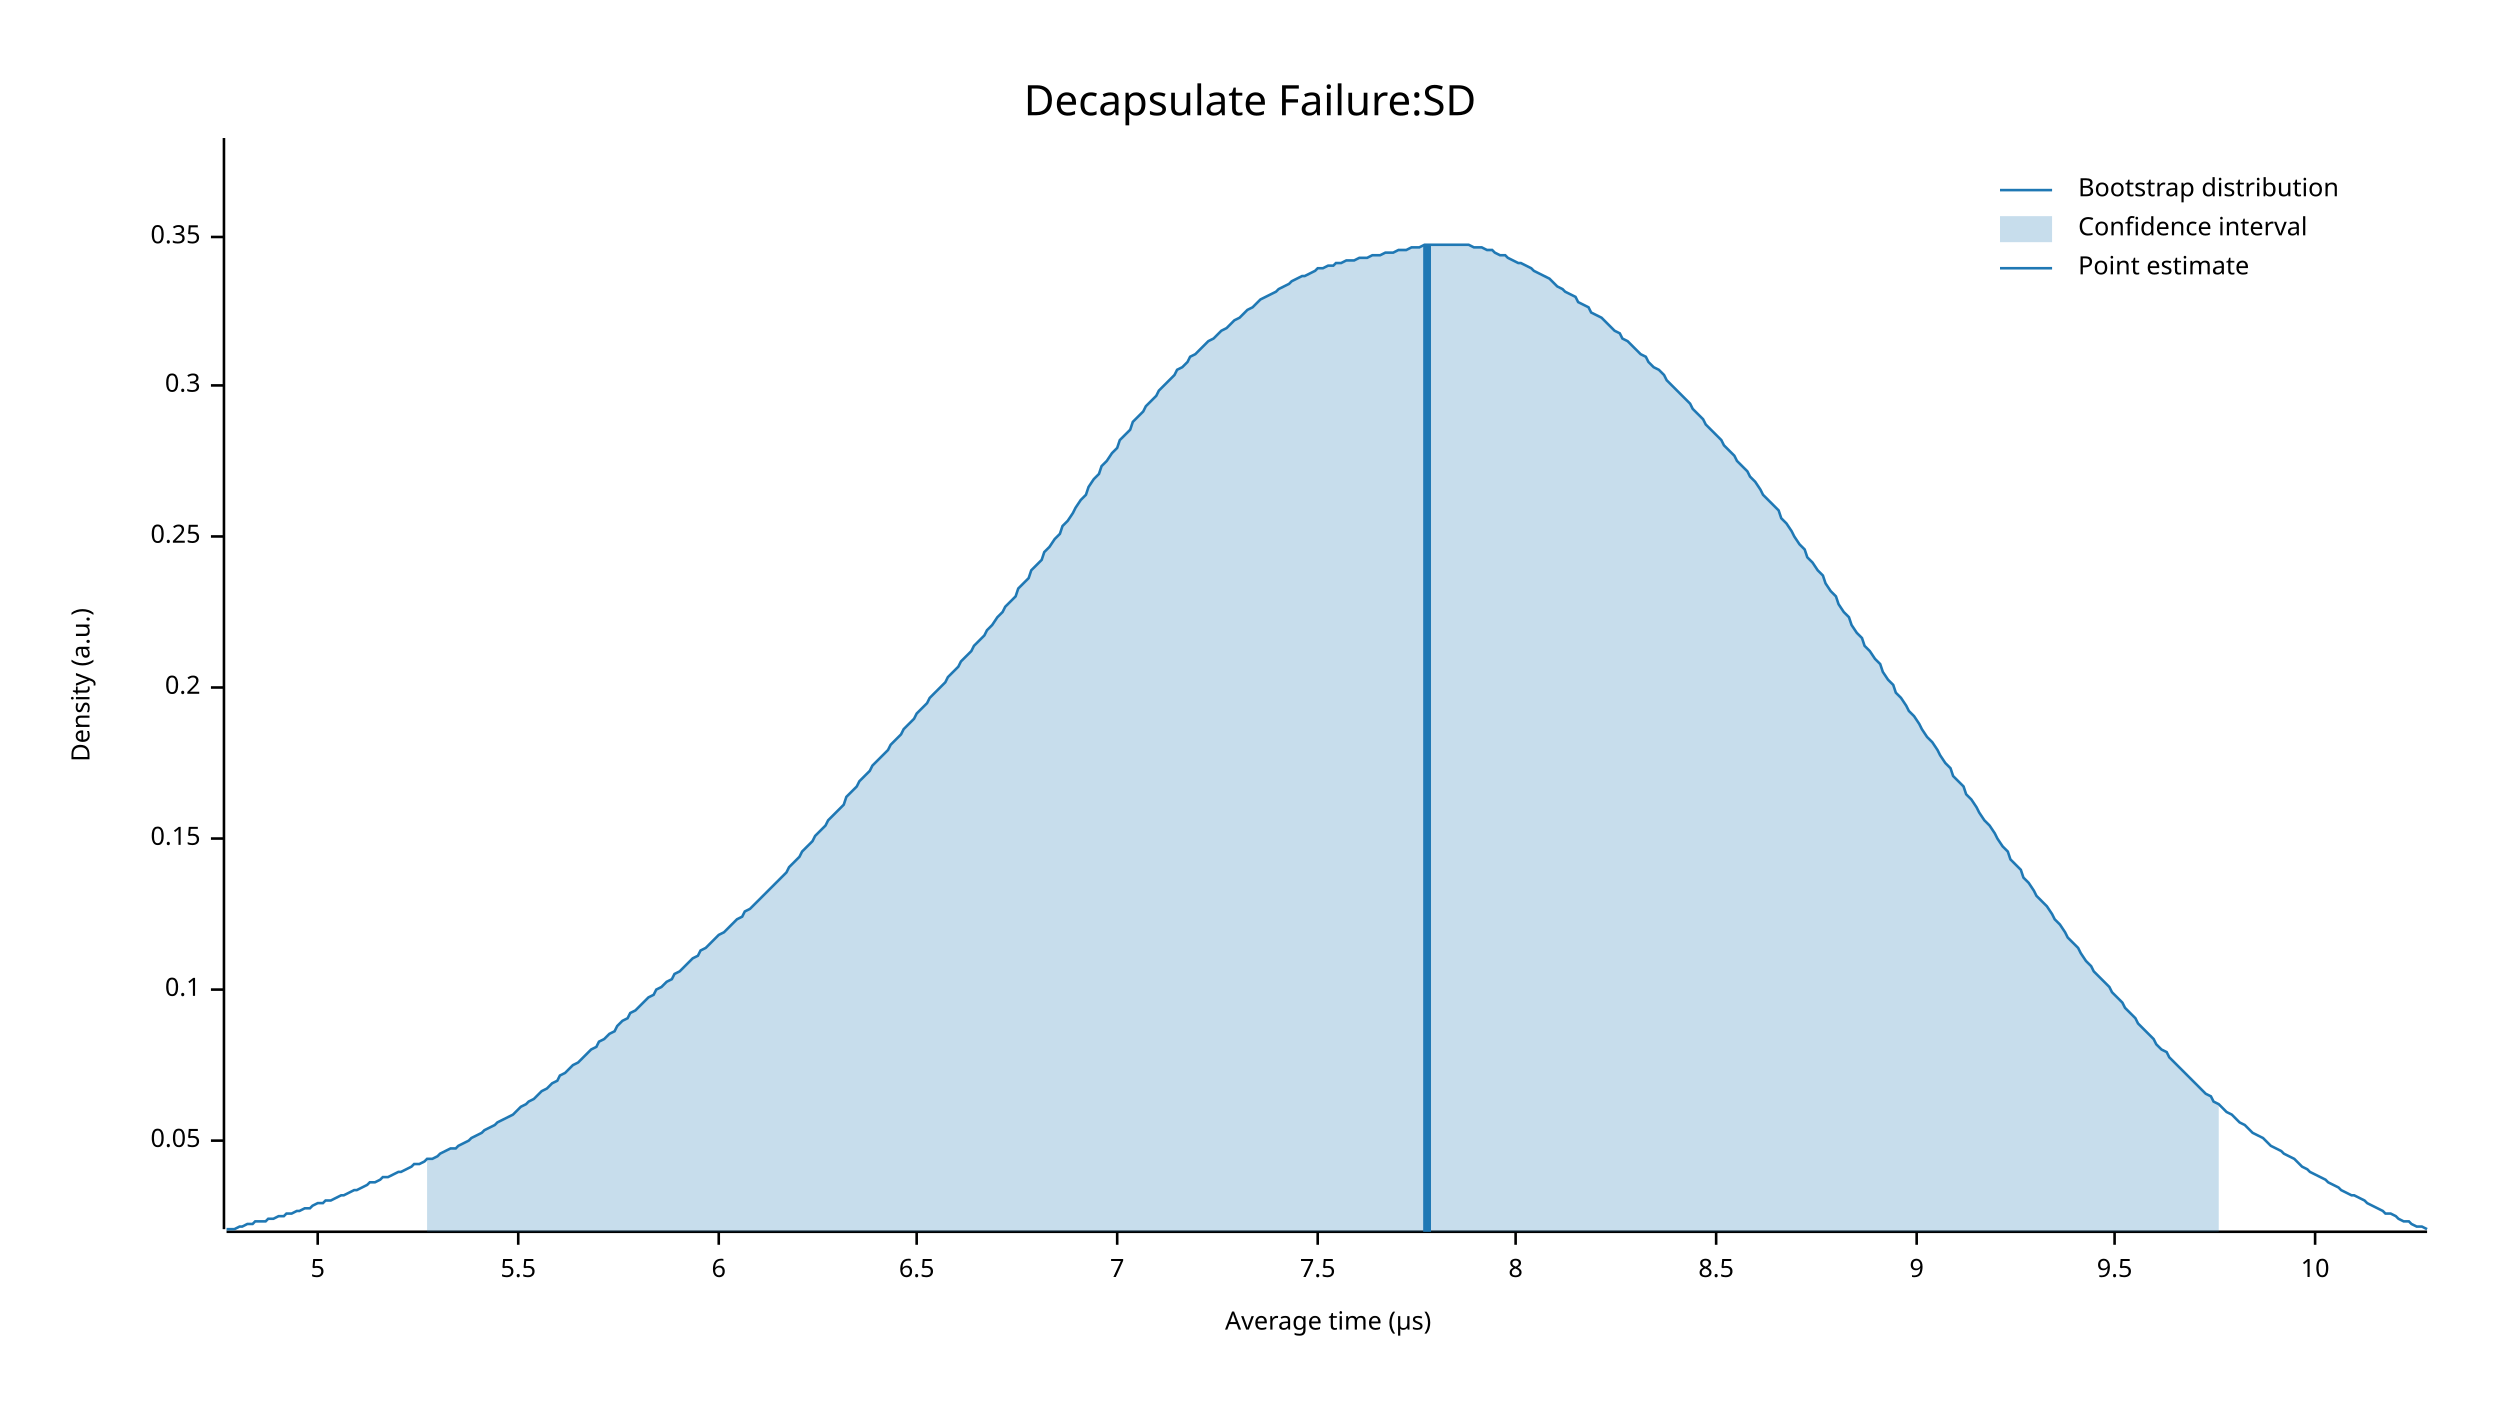
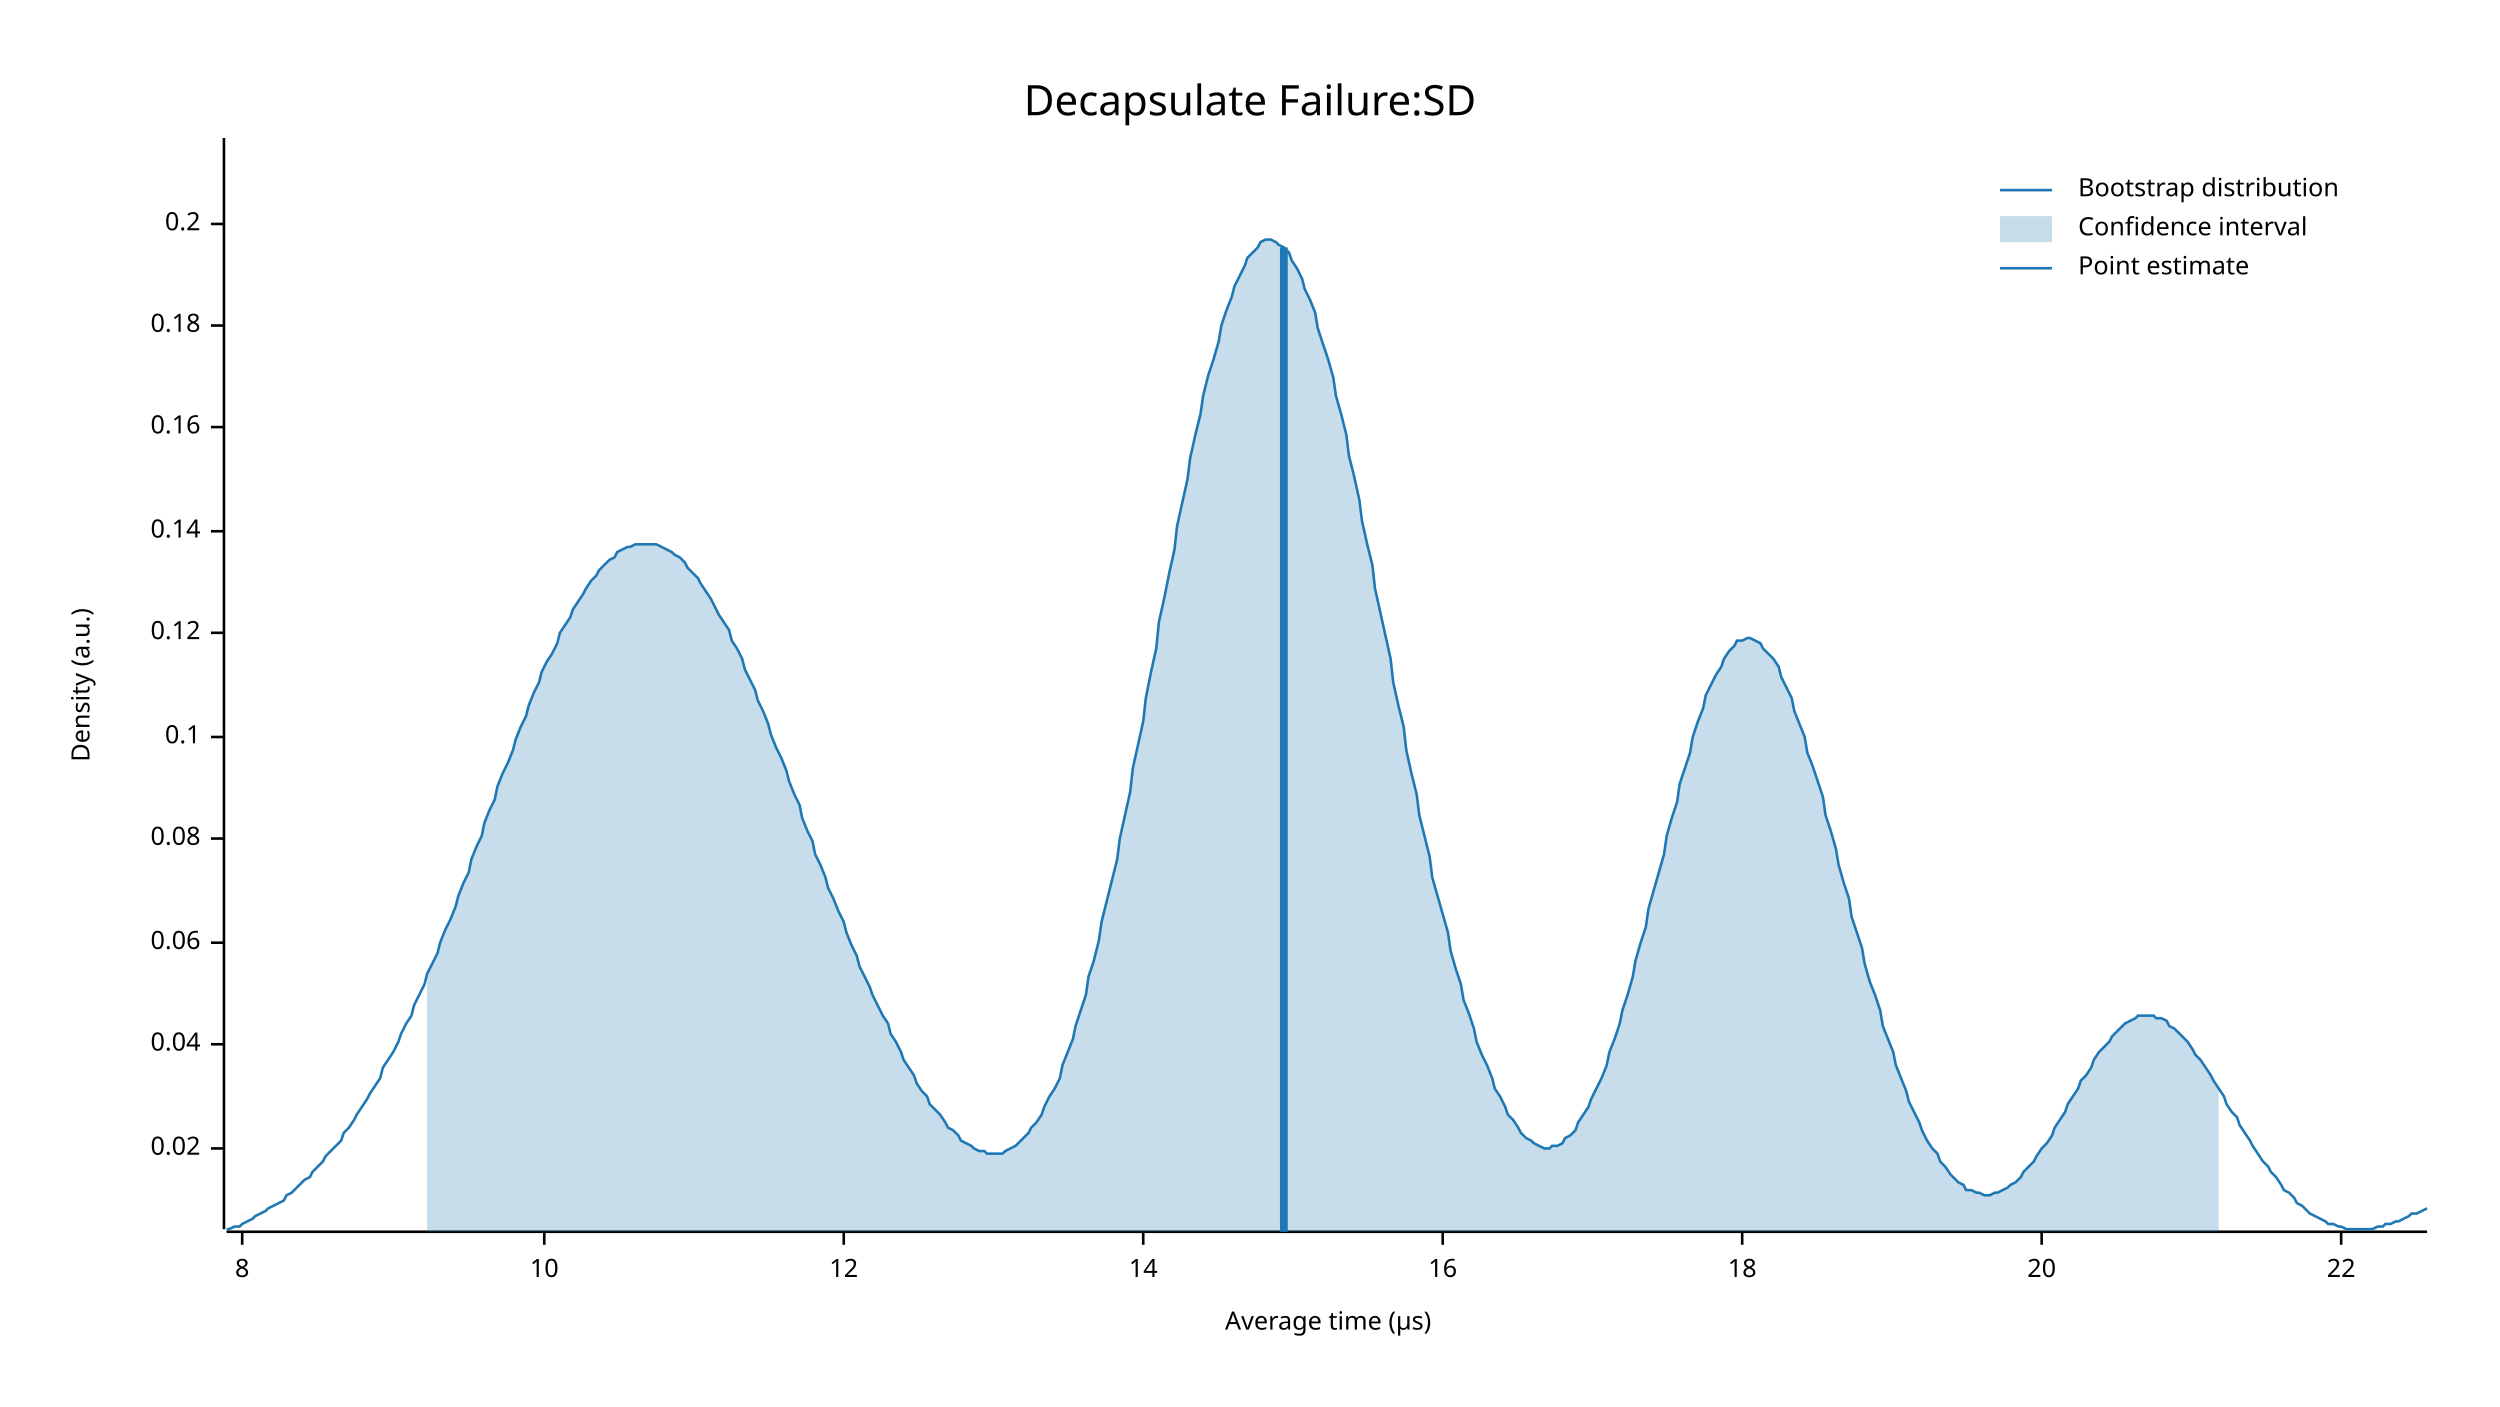
<svg xmlns="http://www.w3.org/2000/svg" width="960" height="540" viewBox="0 0 960 540">
  <text x="480" y="32" dy="0.76em" text-anchor="middle" font-family="sans-serif" font-size="16.129" opacity="1" fill="#000000">
Decapsulate Failure:SD
</text>
  <text x="27" y="263" dy="0.76em" text-anchor="middle" font-family="sans-serif" font-size="9.677" opacity="1" fill="#000000" transform="rotate(270, 27, 263)">
Density (a.u.)
</text>
  <text x="510" y="513" dy="-0.5ex" text-anchor="middle" font-family="sans-serif" font-size="9.677" opacity="1" fill="#000000">
Average time (µs)
</text>
  <polyline fill="none" opacity="1" stroke="#000000" stroke-width="1" points="86,53 86,472 " />
-   <text x="77" y="438" dy="0.5ex" text-anchor="end" font-family="sans-serif" font-size="9.677" opacity="1" fill="#000000">
- 0.05
+   <text x="77" y="441" dy="0.5ex" text-anchor="end" font-family="sans-serif" font-size="9.677" opacity="1" fill="#000000">
+ 0.02
</text>
-   <polyline fill="none" opacity="1" stroke="#000000" stroke-width="1" points="81,438 86,438 " />
-   <text x="77" y="380" dy="0.5ex" text-anchor="end" font-family="sans-serif" font-size="9.677" opacity="1" fill="#000000">
+   <polyline fill="none" opacity="1" stroke="#000000" stroke-width="1" points="81,441 86,441 " />
+   <text x="77" y="401" dy="0.5ex" text-anchor="end" font-family="sans-serif" font-size="9.677" opacity="1" fill="#000000">
+ 0.04
+ </text>
+   <polyline fill="none" opacity="1" stroke="#000000" stroke-width="1" points="81,401 86,401 " />
+   <text x="77" y="362" dy="0.5ex" text-anchor="end" font-family="sans-serif" font-size="9.677" opacity="1" fill="#000000">
+ 0.06
+ </text>
+   <polyline fill="none" opacity="1" stroke="#000000" stroke-width="1" points="81,362 86,362 " />
+   <text x="77" y="322" dy="0.5ex" text-anchor="end" font-family="sans-serif" font-size="9.677" opacity="1" fill="#000000">
+ 0.08
+ </text>
+   <polyline fill="none" opacity="1" stroke="#000000" stroke-width="1" points="81,322 86,322 " />
+   <text x="77" y="283" dy="0.5ex" text-anchor="end" font-family="sans-serif" font-size="9.677" opacity="1" fill="#000000">
0.1
</text>
-   <polyline fill="none" opacity="1" stroke="#000000" stroke-width="1" points="81,380 86,380 " />
-   <text x="77" y="322" dy="0.5ex" text-anchor="end" font-family="sans-serif" font-size="9.677" opacity="1" fill="#000000">
- 0.15
+   <polyline fill="none" opacity="1" stroke="#000000" stroke-width="1" points="81,283 86,283 " />
+   <text x="77" y="243" dy="0.5ex" text-anchor="end" font-family="sans-serif" font-size="9.677" opacity="1" fill="#000000">
+ 0.12
</text>
-   <polyline fill="none" opacity="1" stroke="#000000" stroke-width="1" points="81,322 86,322 " />
-   <text x="77" y="264" dy="0.5ex" text-anchor="end" font-family="sans-serif" font-size="9.677" opacity="1" fill="#000000">
+   <polyline fill="none" opacity="1" stroke="#000000" stroke-width="1" points="81,243 86,243 " />
+   <text x="77" y="204" dy="0.5ex" text-anchor="end" font-family="sans-serif" font-size="9.677" opacity="1" fill="#000000">
+ 0.14
+ </text>
+   <polyline fill="none" opacity="1" stroke="#000000" stroke-width="1" points="81,204 86,204 " />
+   <text x="77" y="164" dy="0.5ex" text-anchor="end" font-family="sans-serif" font-size="9.677" opacity="1" fill="#000000">
+ 0.16
+ </text>
+   <polyline fill="none" opacity="1" stroke="#000000" stroke-width="1" points="81,164 86,164 " />
+   <text x="77" y="125" dy="0.5ex" text-anchor="end" font-family="sans-serif" font-size="9.677" opacity="1" fill="#000000">
+ 0.18
+ </text>
+   <polyline fill="none" opacity="1" stroke="#000000" stroke-width="1" points="81,125 86,125 " />
+   <text x="77" y="86" dy="0.5ex" text-anchor="end" font-family="sans-serif" font-size="9.677" opacity="1" fill="#000000">
0.2
</text>
-   <polyline fill="none" opacity="1" stroke="#000000" stroke-width="1" points="81,264 86,264 " />
-   <text x="77" y="206" dy="0.5ex" text-anchor="end" font-family="sans-serif" font-size="9.677" opacity="1" fill="#000000">
- 0.25
- </text>
-   <polyline fill="none" opacity="1" stroke="#000000" stroke-width="1" points="81,206 86,206 " />
-   <text x="77" y="148" dy="0.5ex" text-anchor="end" font-family="sans-serif" font-size="9.677" opacity="1" fill="#000000">
- 0.3
- </text>
-   <polyline fill="none" opacity="1" stroke="#000000" stroke-width="1" points="81,148 86,148 " />
-   <text x="77" y="91" dy="0.5ex" text-anchor="end" font-family="sans-serif" font-size="9.677" opacity="1" fill="#000000">
- 0.35
- </text>
-   <polyline fill="none" opacity="1" stroke="#000000" stroke-width="1" points="81,91 86,91 " />
+   <polyline fill="none" opacity="1" stroke="#000000" stroke-width="1" points="81,86 86,86 " />
  <polyline fill="none" opacity="1" stroke="#000000" stroke-width="1" points="87,473 932,473 " />
-   <text x="122" y="483" dy="0.76em" text-anchor="middle" font-family="sans-serif" font-size="9.677" opacity="1" fill="#000000">
- 5
- </text>
-   <polyline fill="none" opacity="1" stroke="#000000" stroke-width="1" points="122,473 122,478 " />
-   <text x="199" y="483" dy="0.76em" text-anchor="middle" font-family="sans-serif" font-size="9.677" opacity="1" fill="#000000">
- 5.5
- </text>
-   <polyline fill="none" opacity="1" stroke="#000000" stroke-width="1" points="199,473 199,478 " />
-   <text x="276" y="483" dy="0.76em" text-anchor="middle" font-family="sans-serif" font-size="9.677" opacity="1" fill="#000000">
- 6
- </text>
-   <polyline fill="none" opacity="1" stroke="#000000" stroke-width="1" points="276,473 276,478 " />
-   <text x="352" y="483" dy="0.76em" text-anchor="middle" font-family="sans-serif" font-size="9.677" opacity="1" fill="#000000">
- 6.5
- </text>
-   <polyline fill="none" opacity="1" stroke="#000000" stroke-width="1" points="352,473 352,478 " />
-   <text x="429" y="483" dy="0.76em" text-anchor="middle" font-family="sans-serif" font-size="9.677" opacity="1" fill="#000000">
- 7
- </text>
-   <polyline fill="none" opacity="1" stroke="#000000" stroke-width="1" points="429,473 429,478 " />
-   <text x="506" y="483" dy="0.76em" text-anchor="middle" font-family="sans-serif" font-size="9.677" opacity="1" fill="#000000">
- 7.5
- </text>
-   <polyline fill="none" opacity="1" stroke="#000000" stroke-width="1" points="506,473 506,478 " />
-   <text x="582" y="483" dy="0.76em" text-anchor="middle" font-family="sans-serif" font-size="9.677" opacity="1" fill="#000000">
+   <text x="93" y="483" dy="0.76em" text-anchor="middle" font-family="sans-serif" font-size="9.677" opacity="1" fill="#000000">
8
</text>
-   <polyline fill="none" opacity="1" stroke="#000000" stroke-width="1" points="582,473 582,478 " />
-   <text x="659" y="483" dy="0.76em" text-anchor="middle" font-family="sans-serif" font-size="9.677" opacity="1" fill="#000000">
- 8.5
- </text>
-   <polyline fill="none" opacity="1" stroke="#000000" stroke-width="1" points="659,473 659,478 " />
-   <text x="736" y="483" dy="0.76em" text-anchor="middle" font-family="sans-serif" font-size="9.677" opacity="1" fill="#000000">
- 9
- </text>
-   <polyline fill="none" opacity="1" stroke="#000000" stroke-width="1" points="736,473 736,478 " />
-   <text x="812" y="483" dy="0.76em" text-anchor="middle" font-family="sans-serif" font-size="9.677" opacity="1" fill="#000000">
- 9.5
- </text>
-   <polyline fill="none" opacity="1" stroke="#000000" stroke-width="1" points="812,473 812,478 " />
-   <text x="889" y="483" dy="0.76em" text-anchor="middle" font-family="sans-serif" font-size="9.677" opacity="1" fill="#000000">
+   <polyline fill="none" opacity="1" stroke="#000000" stroke-width="1" points="93,473 93,478 " />
+   <text x="209" y="483" dy="0.76em" text-anchor="middle" font-family="sans-serif" font-size="9.677" opacity="1" fill="#000000">
10
</text>
-   <polyline fill="none" opacity="1" stroke="#000000" stroke-width="1" points="889,473 889,478 " />
-   <polyline fill="none" opacity="1" stroke="#1F78B4" stroke-width="1" points="87,472 88,472 90,472 92,471 93,471 95,470 97,470 98,469 100,469 102,469 103,468 105,468 107,467 109,467 110,466 112,466 114,465 115,465 117,464 119,464 120,463 122,462 124,462 125,461 127,461 129,460 131,459 132,459 134,458 136,457 137,457 139,456 141,455 142,454 144,454 146,453 147,452 149,452 151,451 153,450 154,450 156,449 158,448 159,447 161,447 163,446 164,445 166,445 168,444 169,443 171,442 173,441 175,441 176,440 178,439 180,438 181,437 183,436 185,435 186,434 188,433 190,432 191,431 193,430 195,429 197,428 198,427 200,425 202,424 203,423 205,422 207,420 208,419 210,418 212,416 214,415 215,413 217,412 219,410 220,409 222,408 224,406 225,405 227,403 229,402 230,400 232,399 234,397 236,396 237,394 239,392 241,391 242,389 244,388 246,386 247,385 249,383 251,382 252,380 254,379 256,377 258,376 259,374 261,373 263,371 264,370 266,368 268,367 269,365 271,364 273,362 274,361 276,359 278,358 280,356 281,355 283,353 285,352 286,350 288,349 290,347 291,346 293,344 295,342 296,341 298,339 300,337 302,335 303,333 305,331 307,329 308,327 310,325 312,323 313,321 315,319 317,317 318,315 320,313 322,311 324,309 325,306 327,304 329,302 330,300 332,298 334,296 335,294 337,292 339,290 341,288 342,286 344,284 346,282 347,280 349,278 351,276 352,274 354,272 356,270 357,268 359,266 361,264 363,262 364,260 366,258 368,256 369,254 371,252 373,250 374,248 376,246 378,244 379,242 381,240 383,237 385,235 386,233 388,231 390,229 391,226 393,224 395,222 396,219 398,217 400,215 401,212 403,210 405,207 407,205 408,202 410,200 412,197 413,195 415,192 417,190 418,187 420,184 422,182 423,179 425,177 427,174 429,172 430,169 432,167 434,165 435,162 437,160 439,158 440,156 442,154 444,152 445,150 447,148 449,146 451,144 452,142 454,141 456,139 457,137 459,136 461,134 462,133 464,131 466,130 468,128 469,127 471,126 473,124 474,123 476,122 478,120 479,119 481,118 483,116 484,115 486,114 488,113 490,112 491,111 493,110 495,109 496,108 498,107 500,106 501,106 503,105 505,104 506,103 508,103 510,102 512,102 513,101 515,101 517,100 518,100 520,100 522,99 523,99 525,99 527,98 528,98 530,98 532,97 534,97 535,97 537,96 539,96 540,96 542,95 544,95 545,95 547,94 549,94 550,94 552,94 554,94 556,94 557,94 559,94 561,94 562,94 564,94 566,95 567,95 569,95 571,96 573,96 574,97 576,98 578,98 579,99 581,100 583,101 584,101 586,102 588,103 589,104 591,105 593,106 595,107 596,108 598,110 600,111 601,112 603,113 605,114 606,116 608,117 610,118 611,120 613,121 615,122 617,124 618,125 620,127 622,128 623,130 625,131 627,133 628,134 630,136 632,137 633,139 635,141 637,142 639,144 640,146 642,148 644,150 645,151 647,153 649,155 650,157 652,159 654,161 655,163 657,165 659,167 661,169 662,171 664,173 666,175 667,177 669,179 671,181 672,183 674,185 676,188 677,190 679,192 681,194 683,196 684,199 686,201 688,204 689,206 691,209 693,211 694,214 696,216 698,219 700,221 701,224 703,227 705,229 706,232 708,235 710,237 711,240 713,243 715,245 716,248 718,250 720,253 722,255 723,258 725,261 727,263 728,266 730,268 732,271 733,273 735,275 737,278 738,280 740,283 742,285 744,288 745,290 747,293 749,295 750,298 752,300 754,302 755,305 757,307 759,310 760,312 762,315 764,317 766,320 767,322 769,325 771,327 772,330 774,332 776,334 777,337 779,339 781,342 782,344 784,346 786,348 788,351 789,353 791,355 793,358 794,360 796,362 798,364 799,366 801,369 803,371 804,373 806,375 808,377 810,379 811,381 813,383 815,385 816,387 818,389 820,391 821,393 823,395 825,397 827,399 828,401 830,403 832,404 833,406 835,408 837,410 838,411 840,413 842,415 843,416 845,418 847,420 849,421 850,423 852,424 854,426 855,427 857,428 859,430 860,431 862,432 864,434 865,435 867,436 869,437 871,439 872,440 874,441 876,442 877,443 879,444 881,445 882,446 884,448 886,449 887,450 889,451 891,452 893,453 894,454 896,455 898,456 899,457 901,458 903,459 904,459 906,460 908,461 909,462 911,463 913,464 915,465 916,466 918,466 920,467 921,468 923,469 925,469 926,470 928,471 930,471 932,472 " />
-   <polygon opacity="0.25" fill="#1F78B4" points="164,445 166,445 168,444 169,443 171,442 173,441 175,441 176,440 178,439 180,438 181,437 183,436 185,435 186,434 188,433 190,432 191,431 193,430 195,429 197,428 198,427 200,425 202,424 203,423 205,422 207,420 208,419 210,418 212,416 214,415 215,413 217,412 219,410 220,409 222,408 224,406 225,405 227,403 229,402 230,400 232,399 234,397 236,396 237,394 239,392 241,391 242,389 244,388 246,386 247,385 249,383 251,382 252,380 254,379 256,377 258,376 259,374 261,373 263,371 264,370 266,368 268,367 269,365 271,364 273,362 274,361 276,359 278,358 280,356 281,355 283,353 285,352 286,350 288,349 290,347 291,346 293,344 295,342 296,341 298,339 300,337 302,335 303,333 305,331 307,329 308,327 310,325 312,323 313,321 315,319 317,317 318,315 320,313 322,311 324,309 325,306 327,304 329,302 330,300 332,298 334,296 335,294 337,292 339,290 341,288 342,286 344,284 346,282 347,280 349,278 351,276 352,274 354,272 356,270 357,268 359,266 361,264 363,262 364,260 366,258 368,256 369,254 371,252 373,250 374,248 376,246 378,244 379,242 381,240 383,237 385,235 386,233 388,231 390,229 391,226 393,224 395,222 396,219 398,217 400,215 401,212 403,210 405,207 407,205 408,202 410,200 412,197 413,195 415,192 417,190 418,187 420,184 422,182 423,179 425,177 427,174 429,172 430,169 432,167 434,165 435,162 437,160 439,158 440,156 442,154 444,152 445,150 447,148 449,146 451,144 452,142 454,141 456,139 457,137 459,136 461,134 462,133 464,131 466,130 468,128 469,127 471,126 473,124 474,123 476,122 478,120 479,119 481,118 483,116 484,115 486,114 488,113 490,112 491,111 493,110 495,109 496,108 498,107 500,106 501,106 503,105 505,104 506,103 508,103 510,102 512,102 513,101 515,101 517,100 518,100 520,100 522,99 523,99 525,99 527,98 528,98 530,98 532,97 534,97 535,97 537,96 539,96 540,96 542,95 544,95 545,95 547,94 549,94 550,94 552,94 554,94 556,94 557,94 559,94 561,94 562,94 564,94 566,95 567,95 569,95 571,96 573,96 574,97 576,98 578,98 579,99 581,100 583,101 584,101 586,102 588,103 589,104 591,105 593,106 595,107 596,108 598,110 600,111 601,112 603,113 605,114 606,116 608,117 610,118 611,120 613,121 615,122 617,124 618,125 620,127 622,128 623,130 625,131 627,133 628,134 630,136 632,137 633,139 635,141 637,142 639,144 640,146 642,148 644,150 645,151 647,153 649,155 650,157 652,159 654,161 655,163 657,165 659,167 661,169 662,171 664,173 666,175 667,177 669,179 671,181 672,183 674,185 676,188 677,190 679,192 681,194 683,196 684,199 686,201 688,204 689,206 691,209 693,211 694,214 696,216 698,219 700,221 701,224 703,227 705,229 706,232 708,235 710,237 711,240 713,243 715,245 716,248 718,250 720,253 722,255 723,258 725,261 727,263 728,266 730,268 732,271 733,273 735,275 737,278 738,280 740,283 742,285 744,288 745,290 747,293 749,295 750,298 752,300 754,302 755,305 757,307 759,310 760,312 762,315 764,317 766,320 767,322 769,325 771,327 772,330 774,332 776,334 777,337 779,339 781,342 782,344 784,346 786,348 788,351 789,353 791,355 793,358 794,360 796,362 798,364 799,366 801,369 803,371 804,373 806,375 808,377 810,379 811,381 813,383 815,385 816,387 818,389 820,391 821,393 823,395 825,397 827,399 828,401 830,403 832,404 833,406 835,408 837,410 838,411 840,413 842,415 843,416 845,418 847,420 849,421 850,423 852,424 852,473 164,473 " />
-   <polyline fill="none" opacity="1" stroke="#1F78B4" stroke-width="3" points="548,473 548,94 " />
+   <polyline fill="none" opacity="1" stroke="#000000" stroke-width="1" points="209,473 209,478 " />
+   <text x="324" y="483" dy="0.76em" text-anchor="middle" font-family="sans-serif" font-size="9.677" opacity="1" fill="#000000">
+ 12
+ </text>
+   <polyline fill="none" opacity="1" stroke="#000000" stroke-width="1" points="324,473 324,478 " />
+   <text x="439" y="483" dy="0.76em" text-anchor="middle" font-family="sans-serif" font-size="9.677" opacity="1" fill="#000000">
+ 14
+ </text>
+   <polyline fill="none" opacity="1" stroke="#000000" stroke-width="1" points="439,473 439,478 " />
+   <text x="554" y="483" dy="0.76em" text-anchor="middle" font-family="sans-serif" font-size="9.677" opacity="1" fill="#000000">
+ 16
+ </text>
+   <polyline fill="none" opacity="1" stroke="#000000" stroke-width="1" points="554,473 554,478 " />
+   <text x="669" y="483" dy="0.76em" text-anchor="middle" font-family="sans-serif" font-size="9.677" opacity="1" fill="#000000">
+ 18
+ </text>
+   <polyline fill="none" opacity="1" stroke="#000000" stroke-width="1" points="669,473 669,478 " />
+   <text x="784" y="483" dy="0.76em" text-anchor="middle" font-family="sans-serif" font-size="9.677" opacity="1" fill="#000000">
+ 20
+ </text>
+   <polyline fill="none" opacity="1" stroke="#000000" stroke-width="1" points="784,473 784,478 " />
+   <text x="899" y="483" dy="0.76em" text-anchor="middle" font-family="sans-serif" font-size="9.677" opacity="1" fill="#000000">
+ 22
+ </text>
+   <polyline fill="none" opacity="1" stroke="#000000" stroke-width="1" points="899,473 899,478 " />
+   <polyline fill="none" opacity="1" stroke="#1F78B4" stroke-width="1" points="87,472 88,472 90,471 92,471 93,470 95,469 97,468 98,467 100,466 102,465 103,464 105,463 107,462 109,461 110,459 112,458 114,456 115,455 117,453 119,452 120,450 122,448 124,446 125,444 127,442 129,440 131,438 132,435 134,433 136,430 137,428 139,425 141,422 142,420 144,417 146,414 147,410 149,407 151,404 153,400 154,397 156,393 158,390 159,386 161,382 163,378 164,374 166,370 168,366 169,362 171,357 173,353 175,348 176,344 178,339 180,335 181,330 183,325 185,321 186,316 188,311 190,307 191,302 193,297 195,293 197,288 198,284 200,279 202,275 203,271 205,266 207,262 208,258 210,254 212,251 214,247 215,243 217,240 219,237 220,234 222,231 224,228 225,226 227,223 229,221 230,219 232,217 234,215 236,214 237,212 239,211 241,210 242,210 244,209 246,209 247,209 249,209 251,209 252,209 254,210 256,211 258,212 259,213 261,214 263,216 264,218 266,220 268,222 269,224 271,227 273,230 274,232 276,236 278,239 280,242 281,246 283,249 285,253 286,257 288,261 290,265 291,269 293,273 295,278 296,282 298,287 300,291 302,296 303,300 305,305 307,309 308,314 310,319 312,323 313,328 315,332 317,337 318,341 320,345 322,350 324,354 325,358 327,363 329,367 330,371 332,375 334,379 335,382 337,386 339,390 341,393 342,397 344,400 346,404 347,407 349,410 351,413 352,416 354,419 356,421 357,424 359,426 361,428 363,431 364,433 366,434 368,436 369,438 371,439 373,440 374,441 376,442 378,442 379,443 381,443 383,443 385,443 386,442 388,441 390,440 391,439 393,437 395,435 396,433 398,431 400,428 401,425 403,421 405,418 407,414 408,409 410,404 412,399 413,394 415,388 417,382 418,375 420,369 422,361 423,354 425,346 427,338 429,330 430,322 432,313 434,304 435,295 437,286 439,277 440,268 442,258 444,249 445,239 447,230 449,220 451,211 452,202 454,193 456,184 457,176 459,167 461,159 462,152 464,144 466,138 468,131 469,125 471,119 473,114 474,110 476,106 478,102 479,99 481,97 483,95 484,93 486,92 488,92 490,93 491,94 493,95 495,97 496,100 498,103 500,107 501,111 503,115 505,120 506,126 508,132 510,138 512,145 513,152 515,159 517,167 518,175 520,183 522,192 523,200 525,209 527,217 528,226 530,235 532,244 534,253 535,262 537,271 539,279 540,288 542,297 544,305 545,313 547,321 549,329 550,337 552,344 554,351 556,358 557,365 559,372 561,378 562,384 564,389 566,395 567,400 569,405 571,409 573,414 574,418 576,421 578,425 579,428 581,430 583,433 584,435 586,437 588,438 589,439 591,440 593,441 595,441 596,440 598,440 600,439 601,437 603,436 605,434 606,431 608,428 610,425 611,422 613,418 615,414 617,409 618,404 620,399 622,393 623,388 625,382 627,375 628,369 630,362 632,356 633,349 635,342 637,335 639,328 640,321 642,314 644,308 645,301 647,295 649,289 650,283 652,277 654,272 655,267 657,263 659,259 661,256 662,253 664,250 666,248 667,246 669,246 671,245 672,245 674,246 676,247 677,249 679,251 681,253 683,256 684,260 686,264 688,268 689,273 691,278 693,283 694,289 696,294 698,300 700,306 701,313 703,319 705,326 706,332 708,339 710,345 711,352 713,358 715,364 716,370 718,377 720,382 722,388 723,394 725,399 727,404 728,409 730,414 732,419 733,423 735,427 737,431 738,434 740,438 742,441 744,443 745,446 747,448 749,451 750,452 752,454 754,455 755,457 757,457 759,458 760,458 762,459 764,459 766,458 767,458 769,457 771,456 772,455 774,454 776,452 777,450 779,448 781,446 782,444 784,441 786,439 788,436 789,433 791,430 793,427 794,424 796,421 798,418 799,415 801,413 803,410 804,407 806,404 808,402 810,400 811,398 813,396 815,394 816,393 818,392 820,391 821,390 823,390 825,390 827,390 828,391 830,391 832,392 833,394 835,395 837,397 838,398 840,400 842,403 843,405 845,407 847,410 849,413 850,415 852,418 854,421 855,424 857,427 859,429 860,432 862,435 864,438 865,440 867,443 869,446 871,448 872,450 874,452 876,455 877,457 879,458 881,460 882,462 884,463 886,465 887,466 889,467 891,468 893,469 894,470 896,470 898,471 899,471 901,472 903,472 904,472 906,472 908,472 909,472 911,472 913,471 915,471 916,470 918,470 920,469 921,469 923,468 925,467 926,466 928,466 930,465 932,464 " />
+   <polygon opacity="0.25" fill="#1F78B4" points="164,374 166,370 168,366 169,362 171,357 173,353 175,348 176,344 178,339 180,335 181,330 183,325 185,321 186,316 188,311 190,307 191,302 193,297 195,293 197,288 198,284 200,279 202,275 203,271 205,266 207,262 208,258 210,254 212,251 214,247 215,243 217,240 219,237 220,234 222,231 224,228 225,226 227,223 229,221 230,219 232,217 234,215 236,214 237,212 239,211 241,210 242,210 244,209 246,209 247,209 249,209 251,209 252,209 254,210 256,211 258,212 259,213 261,214 263,216 264,218 266,220 268,222 269,224 271,227 273,230 274,232 276,236 278,239 280,242 281,246 283,249 285,253 286,257 288,261 290,265 291,269 293,273 295,278 296,282 298,287 300,291 302,296 303,300 305,305 307,309 308,314 310,319 312,323 313,328 315,332 317,337 318,341 320,345 322,350 324,354 325,358 327,363 329,367 330,371 332,375 334,379 335,382 337,386 339,390 341,393 342,397 344,400 346,404 347,407 349,410 351,413 352,416 354,419 356,421 357,424 359,426 361,428 363,431 364,433 366,434 368,436 369,438 371,439 373,440 374,441 376,442 378,442 379,443 381,443 383,443 385,443 386,442 388,441 390,440 391,439 393,437 395,435 396,433 398,431 400,428 401,425 403,421 405,418 407,414 408,409 410,404 412,399 413,394 415,388 417,382 418,375 420,369 422,361 423,354 425,346 427,338 429,330 430,322 432,313 434,304 435,295 437,286 439,277 440,268 442,258 444,249 445,239 447,230 449,220 451,211 452,202 454,193 456,184 457,176 459,167 461,159 462,152 464,144 466,138 468,131 469,125 471,119 473,114 474,110 476,106 478,102 479,99 481,97 483,95 484,93 486,92 488,92 490,93 491,94 493,95 495,97 496,100 498,103 500,107 501,111 503,115 505,120 506,126 508,132 510,138 512,145 513,152 515,159 517,167 518,175 520,183 522,192 523,200 525,209 527,217 528,226 530,235 532,244 534,253 535,262 537,271 539,279 540,288 542,297 544,305 545,313 547,321 549,329 550,337 552,344 554,351 556,358 557,365 559,372 561,378 562,384 564,389 566,395 567,400 569,405 571,409 573,414 574,418 576,421 578,425 579,428 581,430 583,433 584,435 586,437 588,438 589,439 591,440 593,441 595,441 596,440 598,440 600,439 601,437 603,436 605,434 606,431 608,428 610,425 611,422 613,418 615,414 617,409 618,404 620,399 622,393 623,388 625,382 627,375 628,369 630,362 632,356 633,349 635,342 637,335 639,328 640,321 642,314 644,308 645,301 647,295 649,289 650,283 652,277 654,272 655,267 657,263 659,259 661,256 662,253 664,250 666,248 667,246 669,246 671,245 672,245 674,246 676,247 677,249 679,251 681,253 683,256 684,260 686,264 688,268 689,273 691,278 693,283 694,289 696,294 698,300 700,306 701,313 703,319 705,326 706,332 708,339 710,345 711,352 713,358 715,364 716,370 718,377 720,382 722,388 723,394 725,399 727,404 728,409 730,414 732,419 733,423 735,427 737,431 738,434 740,438 742,441 744,443 745,446 747,448 749,451 750,452 752,454 754,455 755,457 757,457 759,458 760,458 762,459 764,459 766,458 767,458 769,457 771,456 772,455 774,454 776,452 777,450 779,448 781,446 782,444 784,441 786,439 788,436 789,433 791,430 793,427 794,424 796,421 798,418 799,415 801,413 803,410 804,407 806,404 808,402 810,400 811,398 813,396 815,394 816,393 818,392 820,391 821,390 823,390 825,390 827,390 828,391 830,391 832,392 833,394 835,395 837,397 838,398 840,400 842,403 843,405 845,407 847,410 849,413 850,415 852,418 852,473 164,473 " />
+   <polyline fill="none" opacity="1" stroke="#1F78B4" stroke-width="3" points="493,473 493,95 " />
  <text x="798" y="68" dy="0.76em" text-anchor="start" font-family="sans-serif" font-size="9.677" opacity="1" fill="#000000">
Bootstrap distribution
</text>
  <text x="798" y="83" dy="0.76em" text-anchor="start" font-family="sans-serif" font-size="9.677" opacity="1" fill="#000000">
Confidence interval
</text>
  <text x="798" y="98" dy="0.76em" text-anchor="start" font-family="sans-serif" font-size="9.677" opacity="1" fill="#000000">
Point estimate
</text>
  <polyline fill="none" opacity="1" stroke="#1F78B4" stroke-width="1" points="768,73 788,73 " />
  <rect x="768" y="83" width="20" height="10" opacity="0.25" fill="#1F78B4" stroke="none" />
  <polyline fill="none" opacity="1" stroke="#1F78B4" stroke-width="1" points="768,103 788,103 " />
</svg>
